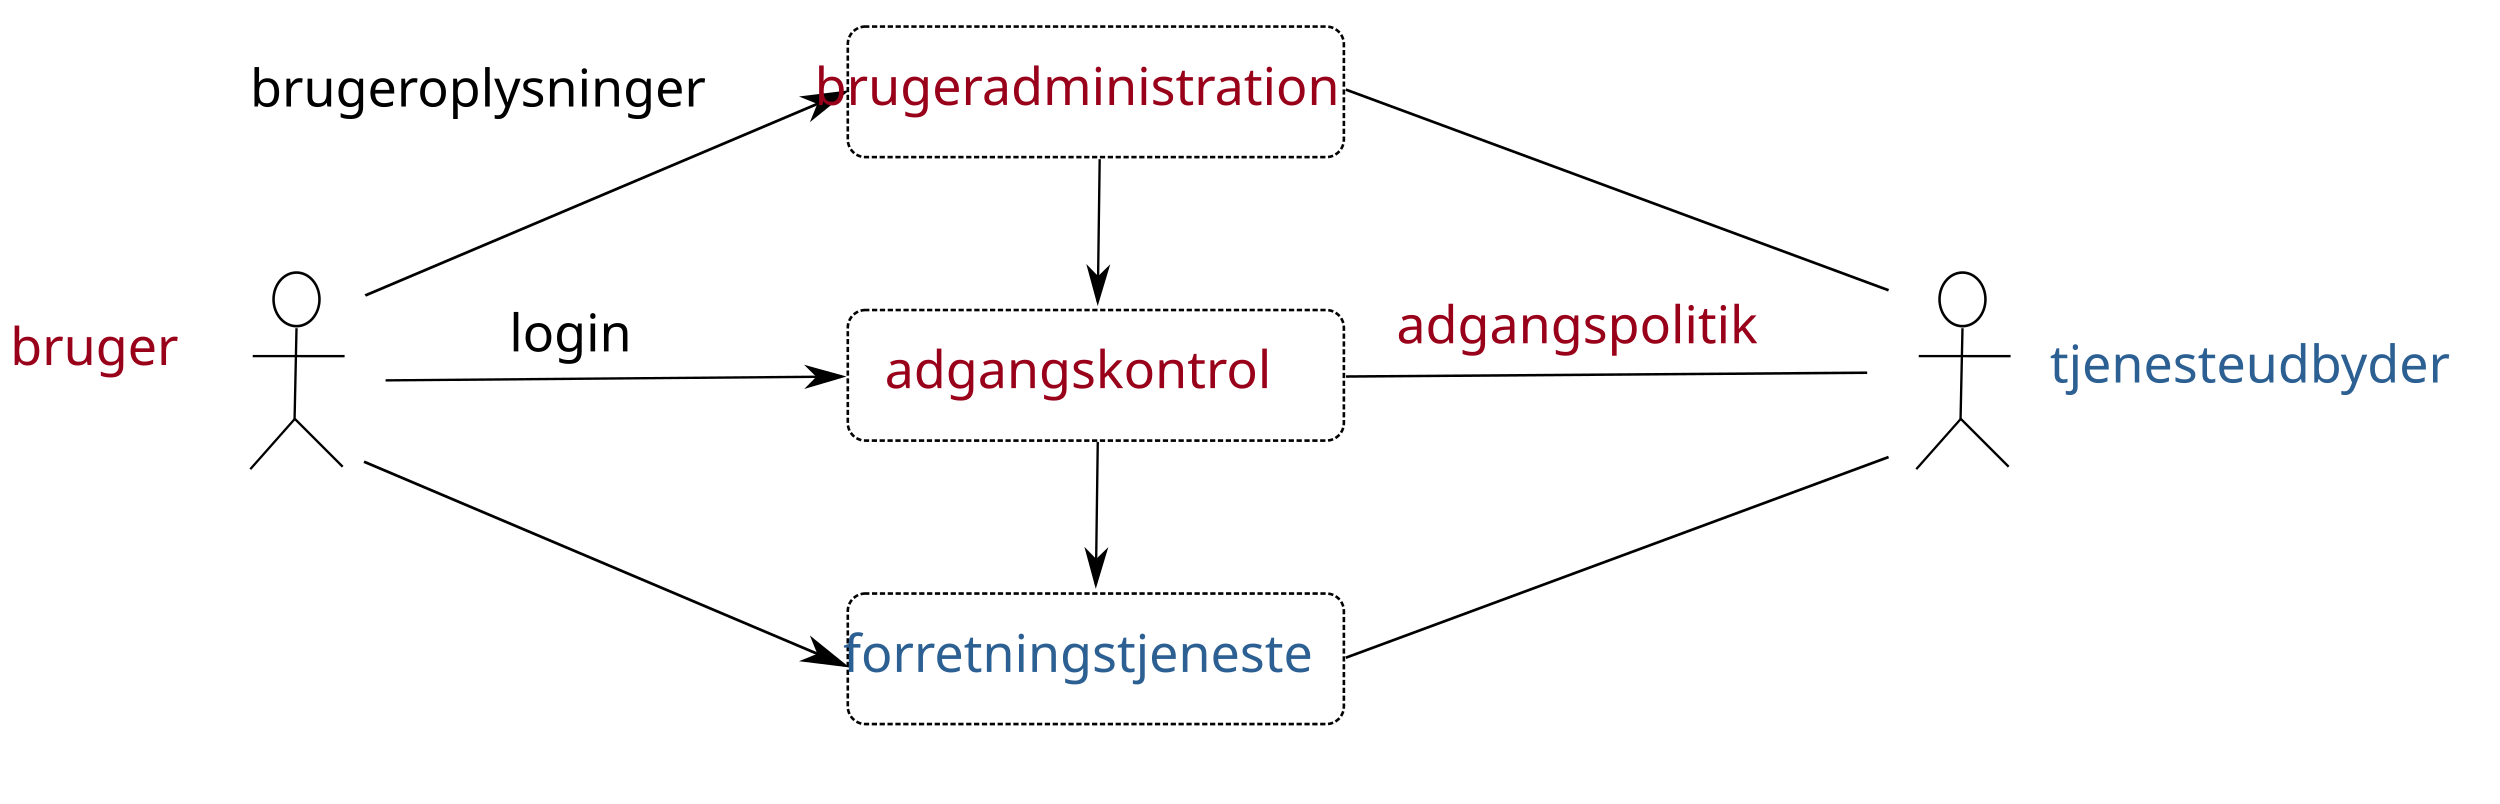
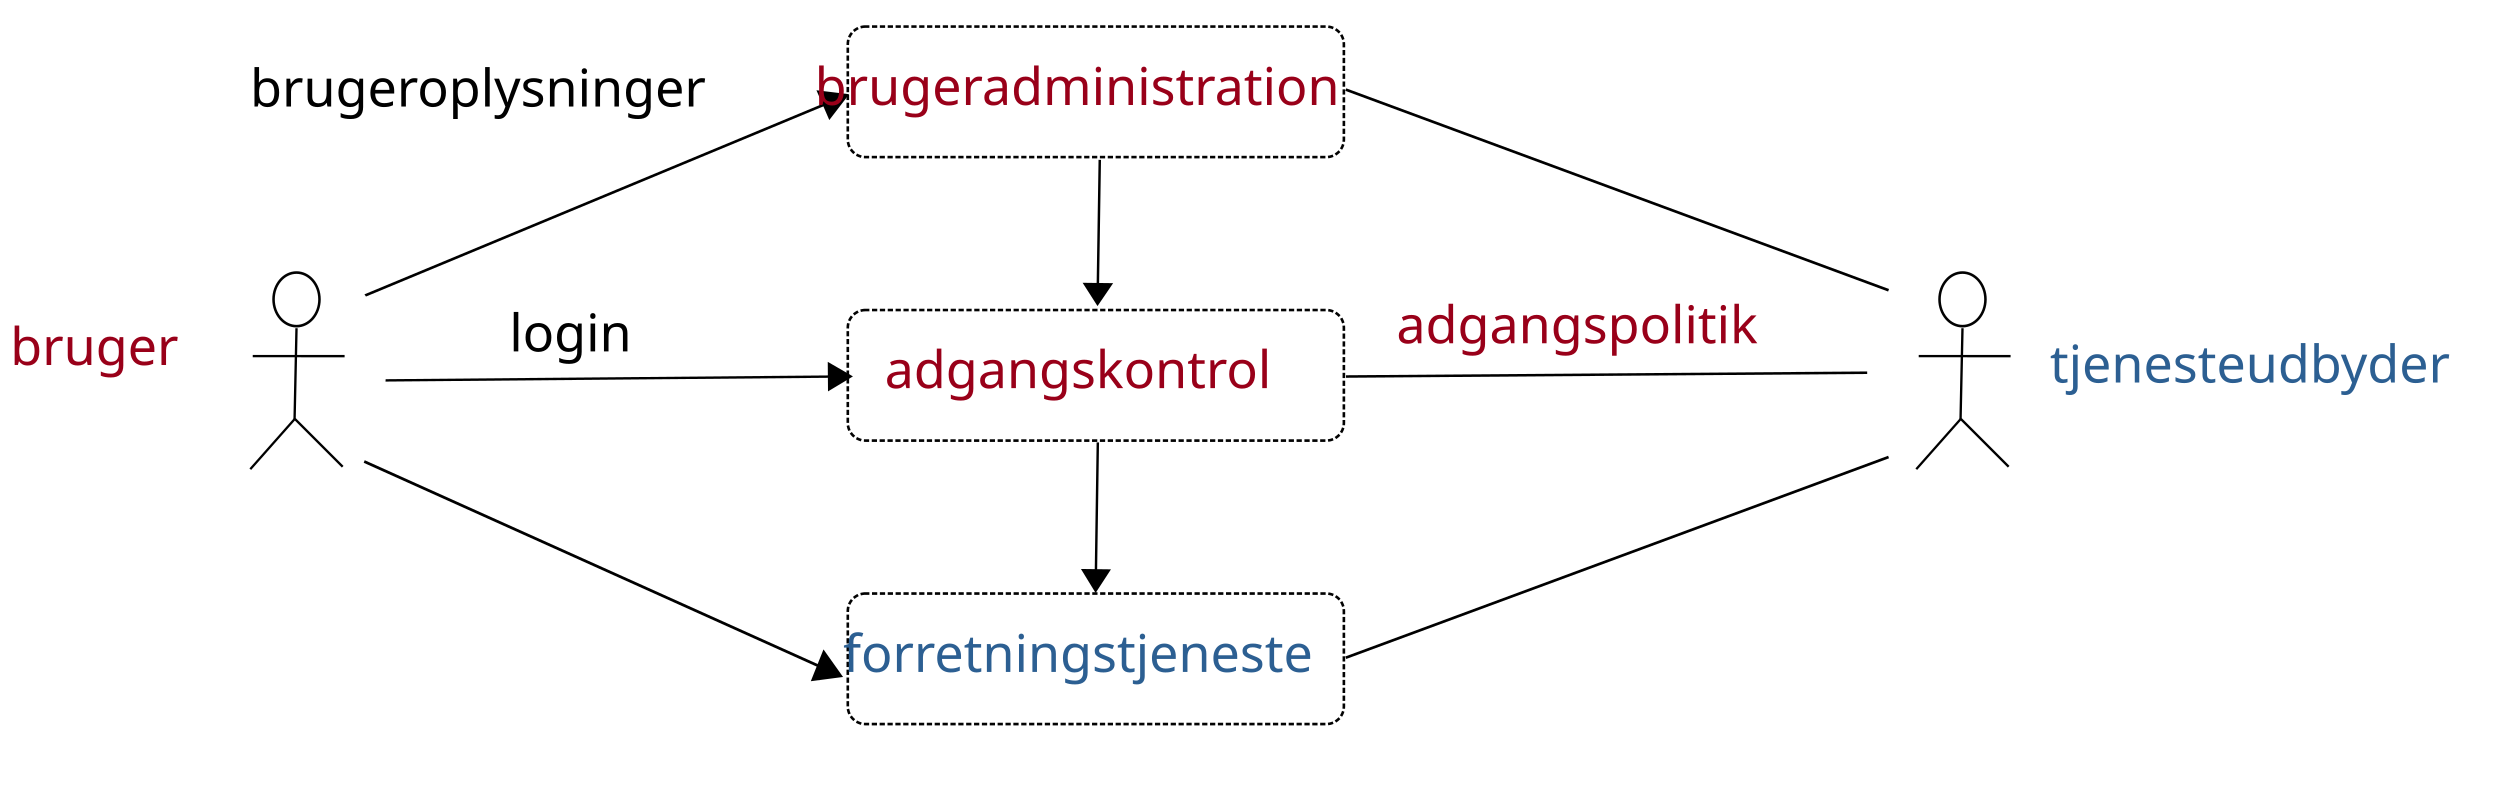
<svg xmlns="http://www.w3.org/2000/svg" width="280mm" height="90mm" id="svg2996" version="1.1">
  <defs id="defs2998">
+     <marker style="overflow:visible" id="Triangle" refX="0" refY="0" orient="auto-start-reverse" markerWidth="2" markerHeight="2" viewBox="0 0 1 1" preserveAspectRatio="xMidYMid">
+       <path transform="scale(0.5)" style="fill:context-stroke;fill-rule:evenodd;stroke:context-stroke;stroke-width:1pt" d="M 5.77,0 -2.88,5 V -5 Z" id="path135" />
+     </marker>
    <marker orient="auto" refY="0.0" refX="0.0" id="Arrow2Lend" style="overflow:visible;">
      <path id="path3857" style="fill-rule:evenodd;stroke-width:0.625;stroke-linejoin:round;" d="M 8.719,4.034 L -2.207,0.016 L 8.719,-4.002 C 6.973,-1.63 6.983,1.616 8.719,4.034 z " transform="scale(1.1) rotate(180) translate(1,0)" />
    </marker>
    <marker orient="auto" refY="0.0" refX="0.0" id="Arrow1Mend" style="overflow:visible;">
      <path id="path3845" d="M 0.0,0.0 L 5.0,-5.0 L -12.5,0.0 L 5.0,5.0 L 0.0,0.0 z " style="fill-rule:evenodd;stroke:#000000;stroke-width:1.0pt;" transform="scale(0.4) rotate(180) translate(10,0)" />
    </marker>
    <marker orient="auto" refY="0.0" refX="0.0" id="Arrow1Lend" style="overflow:visible;">
      <path id="path3839" d="M 0.0,0.0 L 5.0,-5.0 L -12.5,0.0 L 5.0,5.0 L 0.0,0.0 z " style="fill-rule:evenodd;stroke:#000000;stroke-width:1.0pt;" transform="scale(0.8) rotate(180) translate(12.5,0)" />
    </marker>
  </defs>
  <g id="layer1">
    <rect style="fill:#ffffff;stroke-width:0.945;stroke-linecap:round;paint-order:markers stroke fill" id="rect1" width="1061.902" height="342.838" x="-0.814" y="0" />
    <rect style="opacity:0.99;fill:#ffffff;fill-opacity:1;fill-rule:nonzero;stroke:#000000;stroke-width:1.11;stroke-linecap:square;stroke-linejoin:miter;stroke-miterlimit:4;stroke-opacity:1;stroke-dasharray:1.11, 2.22;stroke-dashoffset:0" id="rect3034" width="209.99" height="55.265" x="358.88" y="11.242" ry="7.468" />
    <rect ry="7.468" y="131.242" x="358.88" height="55.265" width="209.99" id="rect3036" style="opacity:0.99;fill:#ffffff;fill-opacity:1;fill-rule:nonzero;stroke:#000000;stroke-width:1.11;stroke-linecap:square;stroke-linejoin:miter;stroke-miterlimit:4;stroke-opacity:1;stroke-dasharray:1.11, 2.22;stroke-dashoffset:0" />
    <rect style="opacity:0.99;fill:#ffffff;fill-opacity:1;fill-rule:nonzero;stroke:#000000;stroke-width:1.11;stroke-linecap:square;stroke-linejoin:miter;stroke-miterlimit:4;stroke-opacity:1;stroke-dasharray:1.11, 2.22;stroke-dashoffset:0" id="rect3038" width="209.99" height="55.265" x="358.88" y="251.242" ry="7.468" />
-     <path style="fill:none;stroke:#000000;stroke-width:1.009;stroke-linecap:butt;stroke-linejoin:miter;stroke-miterlimit:4;stroke-opacity:1;stroke-dasharray:none;marker-mid:none;marker-end:url(#Arrow1Lend)" d="m 161.759,161.024 194.618,-1.627" id="path3040" />
-     <path id="path5932" d="M 154.086,125.292 357.496,39.095" style="fill:none;stroke:#000000;stroke-width:1.165;stroke-linecap:butt;stroke-linejoin:miter;stroke-miterlimit:4;stroke-opacity:1;stroke-dasharray:none;marker-mid:none;marker-end:url(#Arrow1Lend)" />
-     <path style="fill:none;stroke:#000000;stroke-width:1.165;stroke-linecap:butt;stroke-linejoin:miter;stroke-miterlimit:4;stroke-opacity:1;stroke-dasharray:none;marker-mid:none;marker-end:url(#Arrow1Lend)" d="m 154.086,195.449 203.41,86.197" id="path6494" />
-     <path style="fill:none;stroke:#000000;stroke-width:1px;stroke-linecap:butt;stroke-linejoin:miter;stroke-opacity:1;marker-end:url(#Arrow1Lend)" d="m 465.504,67.376 -0.814,60.261" id="path6502" />
-     <path id="path6692" d="m 464.69,187.085 -0.814,60.261" style="fill:none;stroke:#000000;stroke-width:1px;stroke-linecap:butt;stroke-linejoin:miter;stroke-opacity:1;marker-end:url(#Arrow1Lend)" />
+     <path style="fill:none;stroke:#000000;stroke-width:1.009;stroke-linecap:butt;stroke-linejoin:miter;stroke-miterlimit:4;stroke-dasharray:none;stroke-opacity:1;marker-mid:none;marker-end:url(#Triangle)" d="m 161.759,161.024 194.618,-1.627" id="path3040" transform="matrix(0.9874711,0,0,1.006922,2.069185,-1.103536)" />
+     <path id="path5932" d="M 154.086,125.292 357.496,39.095" style="fill:none;stroke:#000000;stroke-width:1.165;stroke-linecap:butt;stroke-linejoin:miter;stroke-miterlimit:4;stroke-dasharray:none;stroke-opacity:1;marker-mid:none;marker-end:url(#Triangle)" transform="matrix(0.9733039,0,0,0.9549532,4.077075,5.63809)" />
+     <path style="fill:none;stroke:#000000;stroke-width:1.165;stroke-linecap:butt;stroke-linejoin:miter;stroke-miterlimit:4;stroke-dasharray:none;stroke-opacity:1;marker-mid:none;marker-end:url(#Triangle)" d="m 154.086,195.449 203.41,86.197" id="path6494" transform="matrix(0.9605406,0,0,1.01992,6.167449,-3.981849)" />
+     <path style="fill:none;stroke:#000000;stroke-width:1px;stroke-linecap:butt;stroke-linejoin:miter;stroke-opacity:1;marker-end:url(#Triangle)" d="m 465.504,67.376 -0.814,60.261" id="path6502" transform="matrix(1.049503,0,0,0.9190098,-23.00584,5.741382)" />
+     <path id="path6692" d="m 464.69,187.085 -0.814,60.261" style="fill:none;stroke:#000000;stroke-width:1px;stroke-linecap:butt;stroke-linejoin:miter;stroke-opacity:1;marker-end:url(#Triangle)" transform="matrix(1.032442,0,0,0.9459751,-15.05065,10.29798)" />
    <path id="path6696" d="m 569.775,159.383 220.616,-1.612" style="fill:none;stroke:#000000;stroke-width:1.07;stroke-linecap:butt;stroke-linejoin:miter;stroke-miterlimit:4;stroke-opacity:1;stroke-dasharray:none;marker-mid:none;marker-end:none" />
    <path style="fill:none;stroke:#000000;stroke-width:1.143;stroke-linecap:butt;stroke-linejoin:miter;stroke-miterlimit:4;stroke-opacity:1;stroke-dasharray:none;marker-mid:none;marker-end:none" d="M 569.68,37.926 799.444,122.874" id="path7258" />
    <path id="path7262" d="M 569.68,278.413 799.444,193.465" style="fill:none;stroke:#000000;stroke-width:1.143;stroke-linecap:butt;stroke-linejoin:miter;stroke-miterlimit:4;stroke-opacity:1;stroke-dasharray:none;marker-mid:none;marker-end:none" />
    <path style="opacity:0.99;fill:#ffffff;fill-opacity:1;fill-rule:nonzero;stroke:none" id="path7266" d="m 184.041,152.882 a 36.645,45.603 0 1 1 -73.291,0 36.645,45.603 0 1 1 73.291,0 z" transform="matrix(1.021478,0,0,1.088688,-24.63835,-9.487122)" />
    <path transform="matrix(1.021478,0,0,1.088688,680.5818,-9.487122)" d="m 184.041,152.882 a 36.645,45.603 0 1 1 -73.291,0 36.645,45.603 0 1 1 73.291,0 z" id="path7272" style="opacity:0.99;fill:#ffffff;fill-opacity:1;fill-rule:nonzero;stroke:#ffffff" />
    <text xml:space="preserve" style="font-style:normal;font-weight:normal;line-height:0%;font-family:'Paralucent Medium';-inkscape-font-specification:Sans;text-align:center;letter-spacing:0px;word-spacing:0px;text-anchor:middle;fill:#990019;fill-opacity:1;stroke:none" x="47.747" y="154.511" id="text7274">
      <tspan id="tspan7276" x="47.747" y="154.511" style="font-size:22px;line-height:1.25">bruger</tspan>
    </text>
    <text id="text7278" y="145.298" x="675.398" style="font-style:normal;font-weight:normal;line-height:0%;font-family:'Paralucent Medium';-inkscape-font-specification:Sans;text-align:center;letter-spacing:0px;word-spacing:0px;text-anchor:middle;fill:#990019;fill-opacity:1;stroke:none" xml:space="preserve">
      <tspan y="145.298" x="675.398" id="tspan7280" style="font-size:22px;line-height:1.25">adgangspolitik</tspan>
    </text>
    <text id="text7282" y="45.104" x="210.13" style="font-style:normal;font-weight:normal;line-height:0%;font-family:'Paralucent Medium';-inkscape-font-specification:Sans;text-align:center;letter-spacing:0px;word-spacing:0px;text-anchor:middle;fill:#990019;fill-opacity:1;stroke:none" xml:space="preserve">
      <tspan y="45.104" x="210.13" id="tspan7284" style="font-size:22px;line-height:1.25;fill:#000000">brugeroplysninger</tspan>
    </text>
    <text xml:space="preserve" style="font-style:normal;font-weight:normal;line-height:0%;font-family:'Paralucent Medium';-inkscape-font-specification:Sans;text-align:center;letter-spacing:0px;word-spacing:0px;text-anchor:middle;fill:#990019;fill-opacity:1;stroke:none" x="249.286" y="148.753" id="text7286">
      <tspan style="font-size:22px;line-height:1.25;fill:#000000" id="tspan7288" x="249.286" y="148.753">login</tspan>
    </text>
    <text xml:space="preserve" style="font-style:normal;font-weight:normal;line-height:0%;font-family:'Paralucent Medium';-inkscape-font-specification:Sans;text-align:center;letter-spacing:0px;word-spacing:0px;text-anchor:middle;fill:#2c5f92;fill-opacity:1;stroke:none" x="960.22" y="161.934" id="text7290">
      <tspan id="tspan7292" x="960.22" y="161.934" style="font-size:22px;line-height:1.25">tjenesteudbyder</tspan>
    </text>
    <text xml:space="preserve" style="font-style:normal;font-weight:normal;line-height:0%;font-family:'Paralucent Medium';-inkscape-font-specification:Sans;text-align:center;letter-spacing:0px;word-spacing:0px;text-anchor:middle;fill:#990019;fill-opacity:1;stroke:none" x="463.757" y="44.438" id="text7296">
      <tspan id="tspan7298" x="463.757" y="44.438" style="font-size:22px;line-height:1.25">brugeradministration</tspan>
    </text>
    <text id="text7306" y="164.286" x="464.11" style="font-style:normal;font-weight:normal;line-height:0%;font-family:'Paralucent Medium';-inkscape-font-specification:Sans;text-align:center;letter-spacing:0px;word-spacing:0px;text-anchor:middle;fill:#990019;fill-opacity:1;stroke:none" xml:space="preserve">
      <tspan y="164.286" x="464.11" id="tspan7308" style="font-size:22px;line-height:1.25">adgangskontrol</tspan>
    </text>
    <text id="text7314" y="284.438" x="464.126" style="font-style:normal;font-weight:normal;line-height:0%;font-family:'Paralucent Medium';-inkscape-font-specification:Sans;text-align:center;letter-spacing:0px;word-spacing:0px;text-anchor:middle;fill:#2c5f92;fill-opacity:1;stroke:none" xml:space="preserve">
      <tspan y="284.438" x="464.126" id="tspan7316" style="font-size:22px;line-height:1.25">forretningstjeneste</tspan>
    </text>
    <g id="g7332" transform="translate(674.3806,442.0857)">
      <path transform="matrix(1.085326,0,0,1.115087,-14.22484,34.02411)" d="m 166.126,-313.329 c 0,5.622 -4.011,10.179 -8.958,10.179 -4.947,0 -8.958,-4.557 -8.958,-10.179 0,-5.622 4.011,-10.179 8.958,-10.179 4.947,0 8.958,4.557 8.958,10.179 z" id="path7318" style="opacity:0.99;fill:#ffffff;fill-opacity:1;fill-rule:nonzero;stroke:#000000;stroke-width:0.999;stroke-linecap:square;stroke-linejoin:miter;stroke-miterlimit:4;stroke-opacity:1;stroke-dasharray:none;stroke-dashoffset:0" />
      <path id="path7320" d="m 156.354,-303.149 -0.814,38.274 20.359,20.359" style="fill:none;stroke:#000000;stroke-width:1px;stroke-linecap:butt;stroke-linejoin:miter;stroke-opacity:1" />
      <path id="path7324" d="m 137.826,-291.35 38.888,0.018" style="fill:none;stroke:#000000;stroke-width:1.005px;stroke-linecap:butt;stroke-linejoin:miter;stroke-opacity:1" />
      <path id="path7328" d="m 155.557,-264.689 -18.765,21.208" style="fill:none;stroke:#000000;stroke-width:0.965px;stroke-linecap:butt;stroke-linejoin:miter;stroke-opacity:1" />
    </g>
    <g transform="translate(-30.83955,442.0857)" id="g7338">
      <path style="opacity:0.99;fill:#ffffff;fill-opacity:1;fill-rule:nonzero;stroke:#000000;stroke-width:0.999;stroke-linecap:square;stroke-linejoin:miter;stroke-miterlimit:4;stroke-opacity:1;stroke-dasharray:none;stroke-dashoffset:0" id="path7340" d="m 166.126,-313.329 c 0,5.622 -4.011,10.179 -8.958,10.179 -4.947,0 -8.958,-4.557 -8.958,-10.179 0,-5.622 4.011,-10.179 8.958,-10.179 4.947,0 8.958,4.557 8.958,10.179 z" transform="matrix(1.085326,0,0,1.115087,-14.22484,34.02411)" />
      <path style="fill:none;stroke:#000000;stroke-width:1px;stroke-linecap:butt;stroke-linejoin:miter;stroke-opacity:1" d="m 156.354,-303.149 -0.814,38.274 20.359,20.359" id="path7342" />
      <path style="fill:none;stroke:#000000;stroke-width:1.005px;stroke-linecap:butt;stroke-linejoin:miter;stroke-opacity:1" d="m 137.826,-291.35 38.888,0.018" id="path7344" />
      <path style="fill:none;stroke:#000000;stroke-width:0.965px;stroke-linecap:butt;stroke-linejoin:miter;stroke-opacity:1" d="m 155.557,-264.689 -18.765,21.208" id="path7346" />
    </g>
  </g>
</svg>
